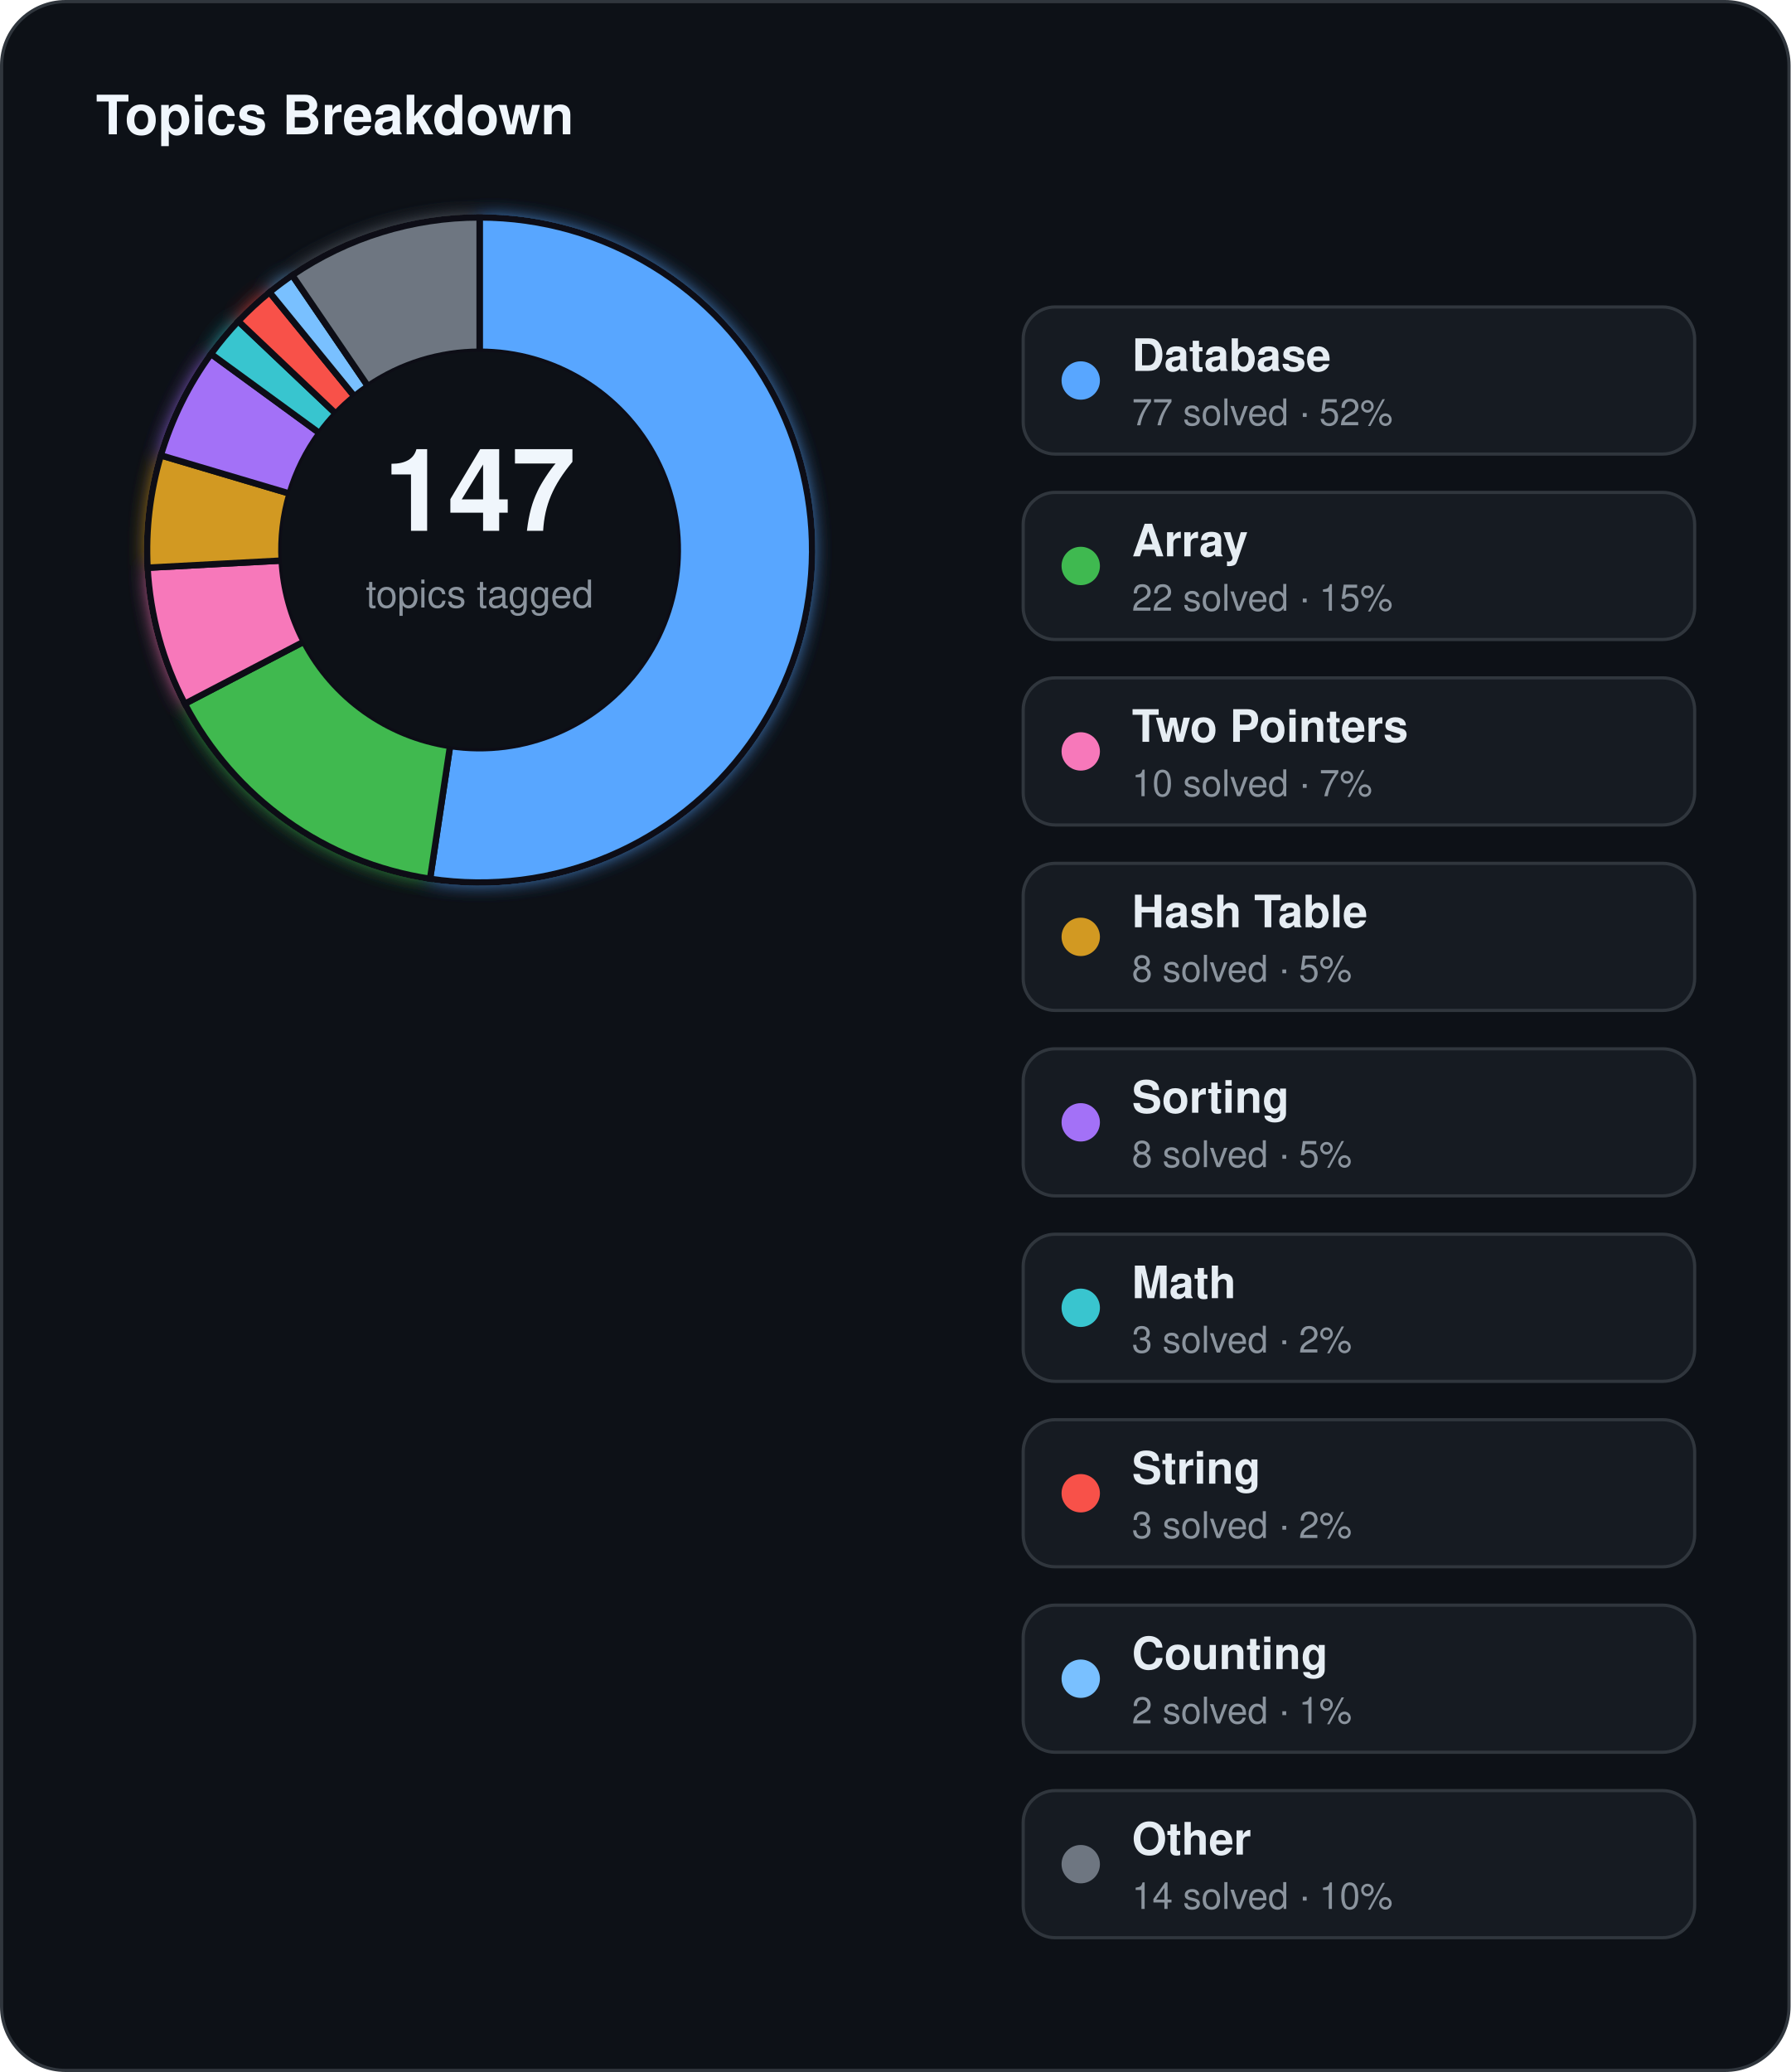
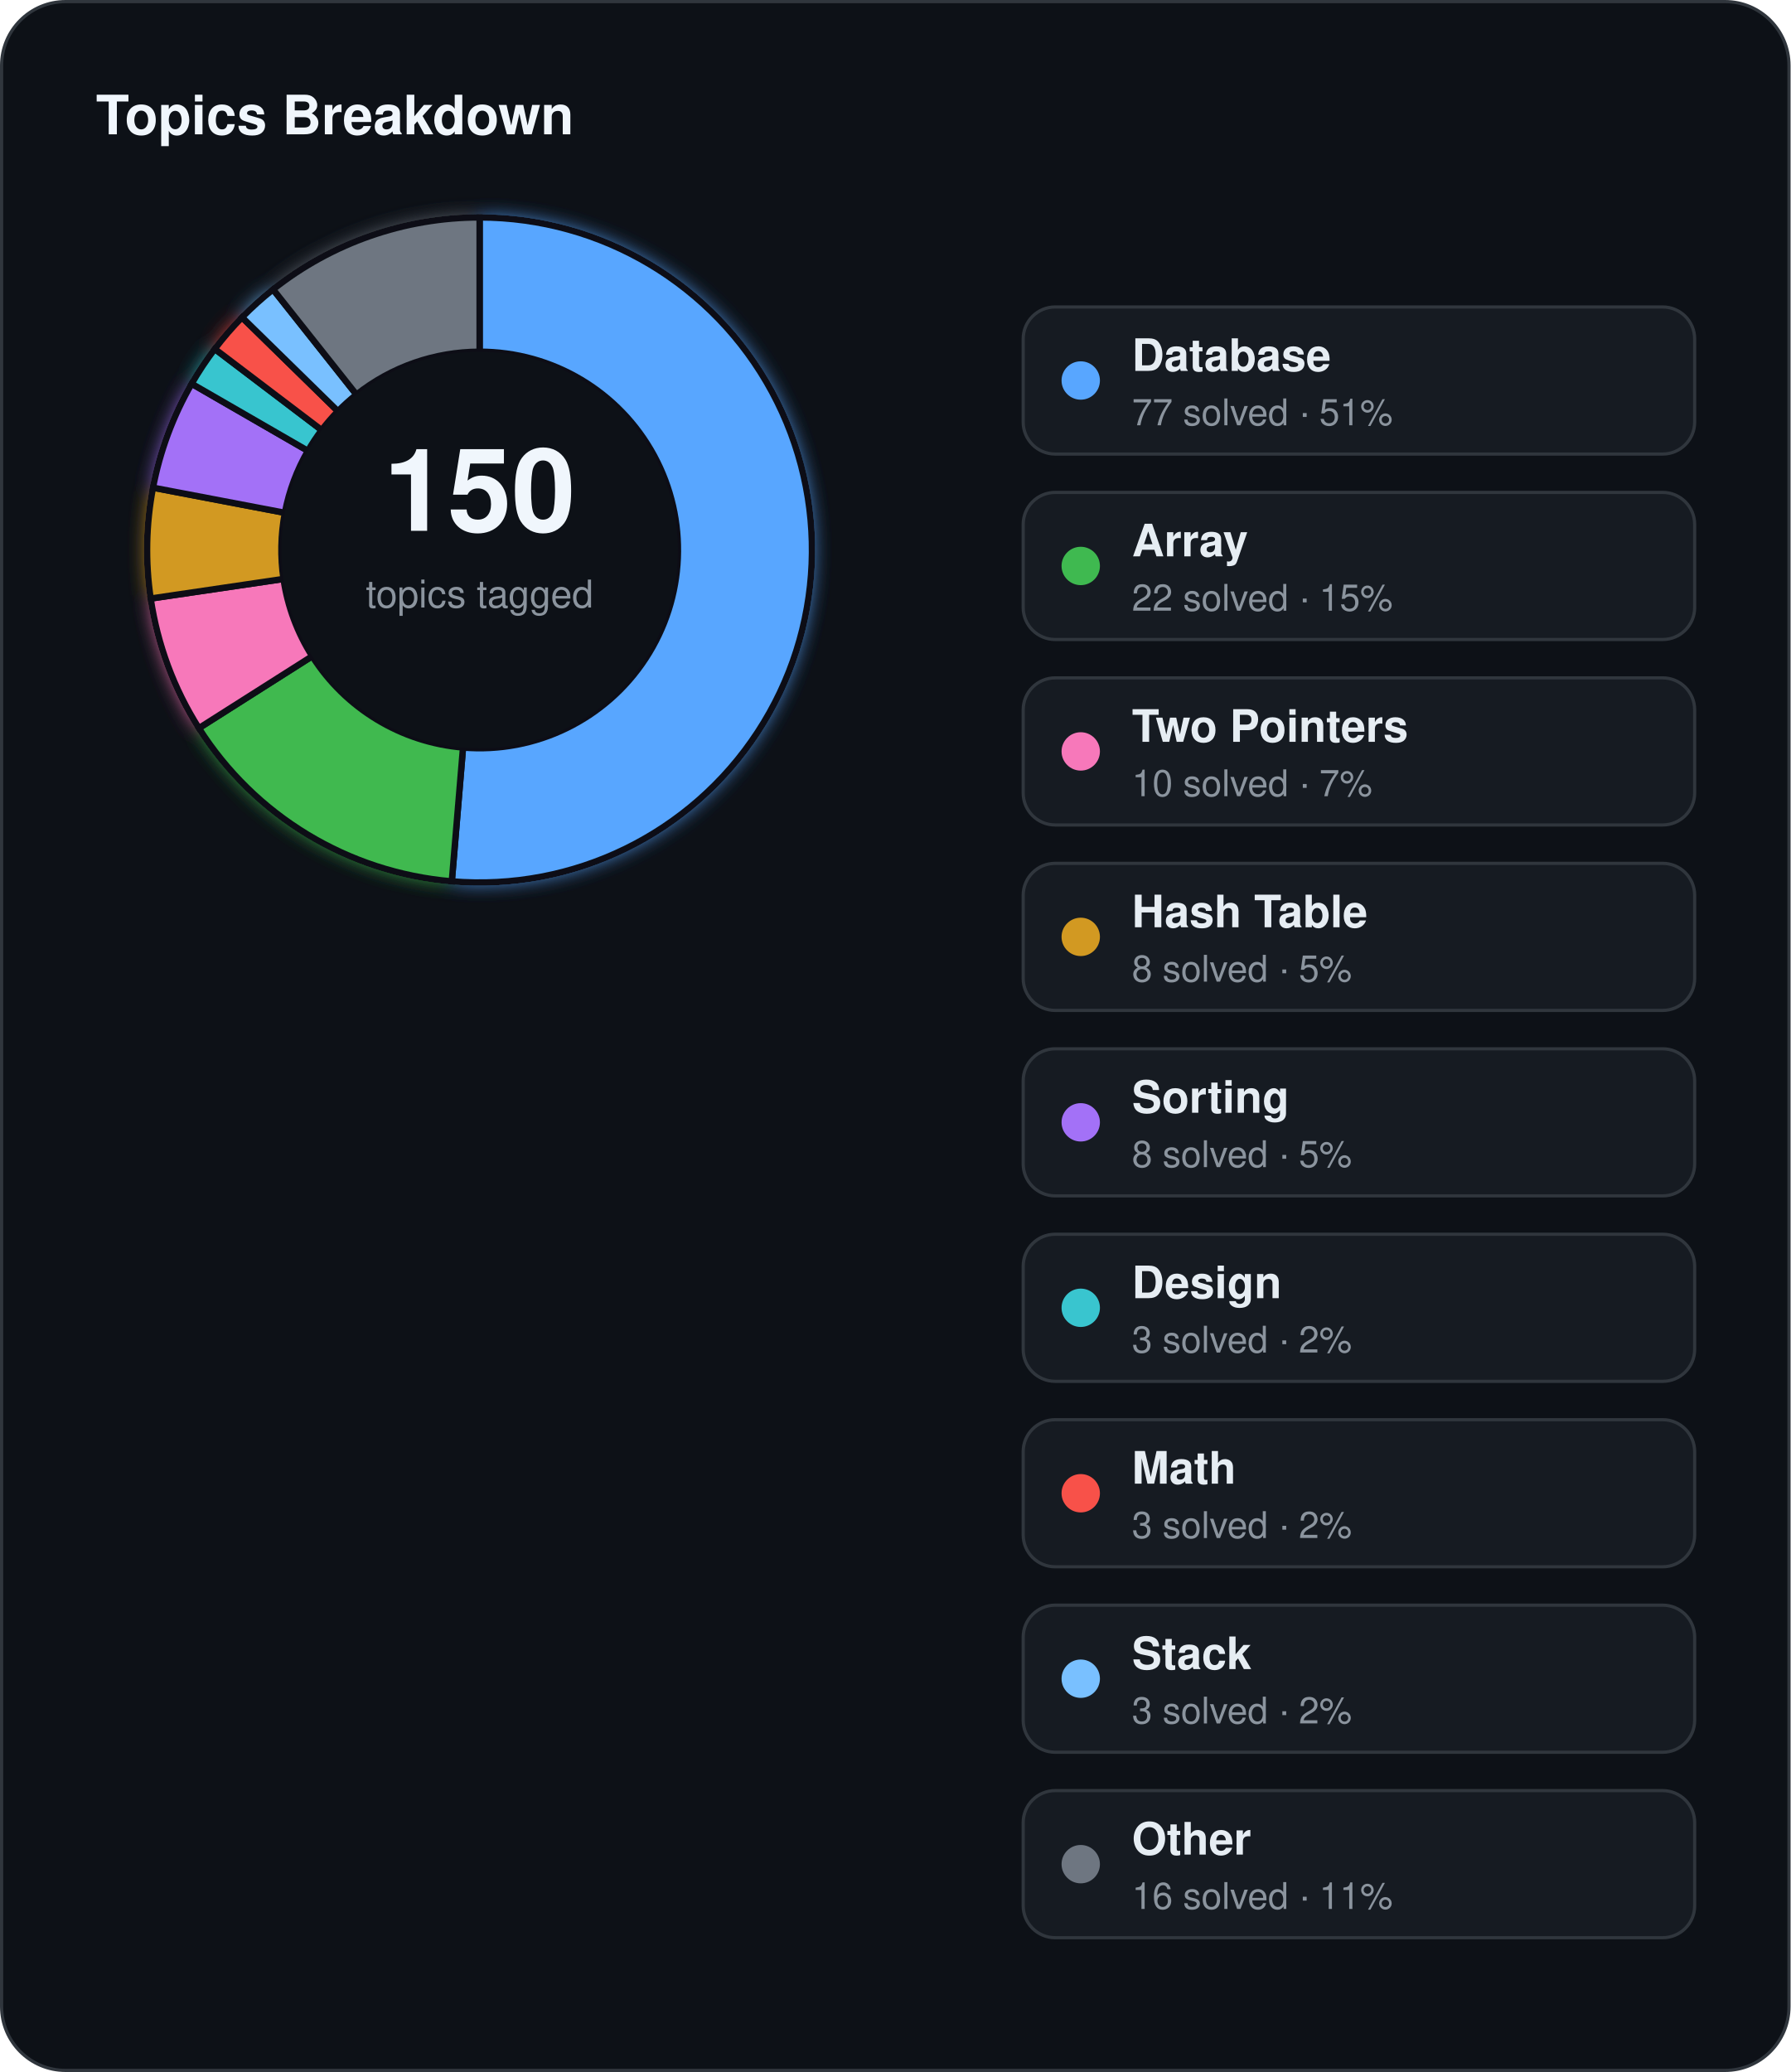
<svg xmlns="http://www.w3.org/2000/svg" width="560" height="648" viewBox="0 0 560 648">
  <defs>
    <filter id="topics-glow" x="-60%" y="-60%" width="220%" height="220%">
      <feGaussianBlur stdDeviation="3" result="blur" />
      <feMerge>
        <feMergeNode in="blur" />
        <feMergeNode in="SourceGraphic" />
      </feMerge>
    </filter>
  </defs>
  <rect x="0.5" y="0.5" width="559" height="647" rx="20" fill="#0d1117" stroke="#30363d" stroke-width="1" />
  <text x="30" y="42" fill="#f0f6fc" font-family="Segoe UI, Helvetica, Arial, sans-serif" font-size="17" font-weight="700">Topics Breakdown</text>
  <g filter="url(#topics-glow)">
-     <path d="M 150.00,68.00 A 104,104 0 1 1 134.50,274.84 L 140.76,233.31 A 62,62 0 1 0 150.00,110.00 Z" fill="#58a6ff" stroke="#0d1117" stroke-width="2" />
-     <path d="M 134.50,274.84 A 104,104 0 0 1 57.79,220.10 L 95.03,200.68 A 62,62 0 0 0 140.76,233.31 Z" fill="#3fb950" stroke="#0d1117" stroke-width="2" />
-     <path d="M 57.79,220.10 A 104,104 0 0 1 46.15,177.55 L 88.09,175.31 A 62,62 0 0 0 95.03,200.68 Z" fill="#f778ba" stroke="#0d1117" stroke-width="2" />
-     <path d="M 46.15,177.55 A 104,104 0 0 1 50.30,142.41 L 90.56,154.36 A 62,62 0 0 0 88.09,175.31 Z" fill="#d29922" stroke="#0d1117" stroke-width="2" />
-     <path d="M 50.30,142.41 A 104,104 0 0 1 65.99,110.69 L 99.92,135.45 A 62,62 0 0 0 90.56,154.36 Z" fill="#a371f7" stroke="#0d1117" stroke-width="2" />
-     <path d="M 65.99,110.69 A 104,104 0 0 1 74.52,100.45 L 105.00,129.35 A 62,62 0 0 0 99.92,135.45 Z" fill="#39c5cf" stroke="#0d1117" stroke-width="2" />
-     <path d="M 74.52,100.45 A 104,104 0 0 1 84.29,91.39 L 110.83,123.94 A 62,62 0 0 0 105.00,129.35 Z" fill="#f85149" stroke="#0d1117" stroke-width="2" />
-     <path d="M 84.29,91.39 A 104,104 0 0 1 91.41,86.07 L 115.07,120.77 A 62,62 0 0 0 110.83,123.94 Z" fill="#79c0ff" stroke="#0d1117" stroke-width="2" />
-     <path d="M 91.41,86.07 A 104,104 0 0 1 150.00,68.00 L 150.00,110.00 A 62,62 0 0 0 115.07,120.77 Z" fill="#6e7681" stroke="#0d1117" stroke-width="2" />
+     <path d="M 150.00,68.00 A 104,104 0 1 1 141.30,275.64 L 144.81,233.78 A 62,62 0 1 0 150.00,110.00 Z" fill="#58a6ff" stroke="#0d1117" stroke-width="2" />
+     <path d="M 141.30,275.64 A 104,104 0 0 1 62.19,227.73 L 97.65,205.22 A 62,62 0 0 0 144.81,233.78 Z" fill="#3fb950" stroke="#0d1117" stroke-width="2" />
+     <path d="M 62.19,227.73 A 104,104 0 0 1 47.12,187.19 L 88.67,181.06 A 62,62 0 0 0 97.65,205.22 Z" fill="#f778ba" stroke="#0d1117" stroke-width="2" />
+     <path d="M 47.12,187.19 A 104,104 0 0 1 47.84,152.51 L 89.10,160.38 A 62,62 0 0 0 88.67,181.06 Z" fill="#d29922" stroke="#0d1117" stroke-width="2" />
+     <path d="M 47.84,152.51 A 104,104 0 0 1 59.93,120.00 L 96.31,141.00 A 62,62 0 0 0 89.10,160.38 Z" fill="#a371f7" stroke="#0d1117" stroke-width="2" />
+     <path d="M 59.93,120.00 A 104,104 0 0 1 67.16,109.12 L 100.62,134.51 A 62,62 0 0 0 96.31,141.00 Z" fill="#39c5cf" stroke="#0d1117" stroke-width="2" />
+     <path d="M 67.16,109.12 A 104,104 0 0 1 75.69,99.24 L 105.70,128.62 A 62,62 0 0 0 100.62,134.51 Z" fill="#f85149" stroke="#0d1117" stroke-width="2" />
+     <path d="M 75.69,99.24 A 104,104 0 0 1 85.40,90.50 L 111.49,123.41 A 62,62 0 0 0 105.70,128.62 Z" fill="#79c0ff" stroke="#0d1117" stroke-width="2" />
+     <path d="M 85.40,90.50 A 104,104 0 0 1 150.00,68.00 L 150.00,110.00 A 62,62 0 0 0 111.49,123.41 Z" fill="#6e7681" stroke="#0d1117" stroke-width="2" />
  </g>
  <circle cx="150" cy="172" r="62" fill="#0d1117" />
-   <text x="150" y="166" text-anchor="middle" fill="#f0f6fc" font-family="Segoe UI, Helvetica, Arial, sans-serif" font-size="36" font-weight="700">147</text>
+   <text x="150" y="166" text-anchor="middle" fill="#f0f6fc" font-family="Segoe UI, Helvetica, Arial, sans-serif" font-size="36" font-weight="700">150</text>
  <text x="150" y="190" text-anchor="middle" fill="#8b949e" font-family="Segoe UI, Helvetica, Arial, sans-serif" font-size="12">topics tagged</text>
  <rect x="320" y="96" width="210" height="46" rx="10" fill="#161b22" stroke="#30363d" stroke-width="1" />
  <circle cx="338" cy="119" r="6" fill="#58a6ff" />
  <text x="354" y="116" fill="#e6edf3" font-family="Segoe UI, Helvetica, Arial, sans-serif" font-size="14" font-weight="600">Database</text>
-   <text x="354" y="133" fill="#8b949e" font-family="Segoe UI, Helvetica, Arial, sans-serif" font-size="11.5">77 solved · 52%</text>
+   <text x="354" y="133" fill="#8b949e" font-family="Segoe UI, Helvetica, Arial, sans-serif" font-size="11.5">77 solved · 51%</text>
  <rect x="320" y="154" width="210" height="46" rx="10" fill="#161b22" stroke="#30363d" stroke-width="1" />
  <circle cx="338" cy="177" r="6" fill="#3fb950" />
  <text x="354" y="174" fill="#e6edf3" font-family="Segoe UI, Helvetica, Arial, sans-serif" font-size="14" font-weight="600">Array</text>
  <text x="354" y="191" fill="#8b949e" font-family="Segoe UI, Helvetica, Arial, sans-serif" font-size="11.5">22 solved · 15%</text>
  <rect x="320" y="212" width="210" height="46" rx="10" fill="#161b22" stroke="#30363d" stroke-width="1" />
  <circle cx="338" cy="235" r="6" fill="#f778ba" />
  <text x="354" y="232" fill="#e6edf3" font-family="Segoe UI, Helvetica, Arial, sans-serif" font-size="14" font-weight="600">Two Pointers</text>
  <text x="354" y="249" fill="#8b949e" font-family="Segoe UI, Helvetica, Arial, sans-serif" font-size="11.5">10 solved · 7%</text>
  <rect x="320" y="270" width="210" height="46" rx="10" fill="#161b22" stroke="#30363d" stroke-width="1" />
  <circle cx="338" cy="293" r="6" fill="#d29922" />
  <text x="354" y="290" fill="#e6edf3" font-family="Segoe UI, Helvetica, Arial, sans-serif" font-size="14" font-weight="600">Hash Table</text>
  <text x="354" y="307" fill="#8b949e" font-family="Segoe UI, Helvetica, Arial, sans-serif" font-size="11.5">8 solved · 5%</text>
  <rect x="320" y="328" width="210" height="46" rx="10" fill="#161b22" stroke="#30363d" stroke-width="1" />
  <circle cx="338" cy="351" r="6" fill="#a371f7" />
  <text x="354" y="348" fill="#e6edf3" font-family="Segoe UI, Helvetica, Arial, sans-serif" font-size="14" font-weight="600">Sorting</text>
  <text x="354" y="365" fill="#8b949e" font-family="Segoe UI, Helvetica, Arial, sans-serif" font-size="11.5">8 solved · 5%</text>
  <rect x="320" y="386" width="210" height="46" rx="10" fill="#161b22" stroke="#30363d" stroke-width="1" />
  <circle cx="338" cy="409" r="6" fill="#39c5cf" />
-   <text x="354" y="406" fill="#e6edf3" font-family="Segoe UI, Helvetica, Arial, sans-serif" font-size="14" font-weight="600">Math</text>
+   <text x="354" y="406" fill="#e6edf3" font-family="Segoe UI, Helvetica, Arial, sans-serif" font-size="14" font-weight="600">Design</text>
  <text x="354" y="423" fill="#8b949e" font-family="Segoe UI, Helvetica, Arial, sans-serif" font-size="11.5">3 solved · 2%</text>
  <rect x="320" y="444" width="210" height="46" rx="10" fill="#161b22" stroke="#30363d" stroke-width="1" />
  <circle cx="338" cy="467" r="6" fill="#f85149" />
-   <text x="354" y="464" fill="#e6edf3" font-family="Segoe UI, Helvetica, Arial, sans-serif" font-size="14" font-weight="600">String</text>
+   <text x="354" y="464" fill="#e6edf3" font-family="Segoe UI, Helvetica, Arial, sans-serif" font-size="14" font-weight="600">Math</text>
  <text x="354" y="481" fill="#8b949e" font-family="Segoe UI, Helvetica, Arial, sans-serif" font-size="11.5">3 solved · 2%</text>
  <rect x="320" y="502" width="210" height="46" rx="10" fill="#161b22" stroke="#30363d" stroke-width="1" />
  <circle cx="338" cy="525" r="6" fill="#79c0ff" />
-   <text x="354" y="522" fill="#e6edf3" font-family="Segoe UI, Helvetica, Arial, sans-serif" font-size="14" font-weight="600">Counting</text>
-   <text x="354" y="539" fill="#8b949e" font-family="Segoe UI, Helvetica, Arial, sans-serif" font-size="11.5">2 solved · 1%</text>
+   <text x="354" y="522" fill="#e6edf3" font-family="Segoe UI, Helvetica, Arial, sans-serif" font-size="14" font-weight="600">Stack</text>
+   <text x="354" y="539" fill="#8b949e" font-family="Segoe UI, Helvetica, Arial, sans-serif" font-size="11.5">3 solved · 2%</text>
  <rect x="320" y="560" width="210" height="46" rx="10" fill="#161b22" stroke="#30363d" stroke-width="1" />
  <circle cx="338" cy="583" r="6" fill="#6e7681" />
  <text x="354" y="580" fill="#e6edf3" font-family="Segoe UI, Helvetica, Arial, sans-serif" font-size="14" font-weight="600">Other</text>
-   <text x="354" y="597" fill="#8b949e" font-family="Segoe UI, Helvetica, Arial, sans-serif" font-size="11.5">14 solved · 10%</text>
+   <text x="354" y="597" fill="#8b949e" font-family="Segoe UI, Helvetica, Arial, sans-serif" font-size="11.5">16 solved · 11%</text>
</svg>
